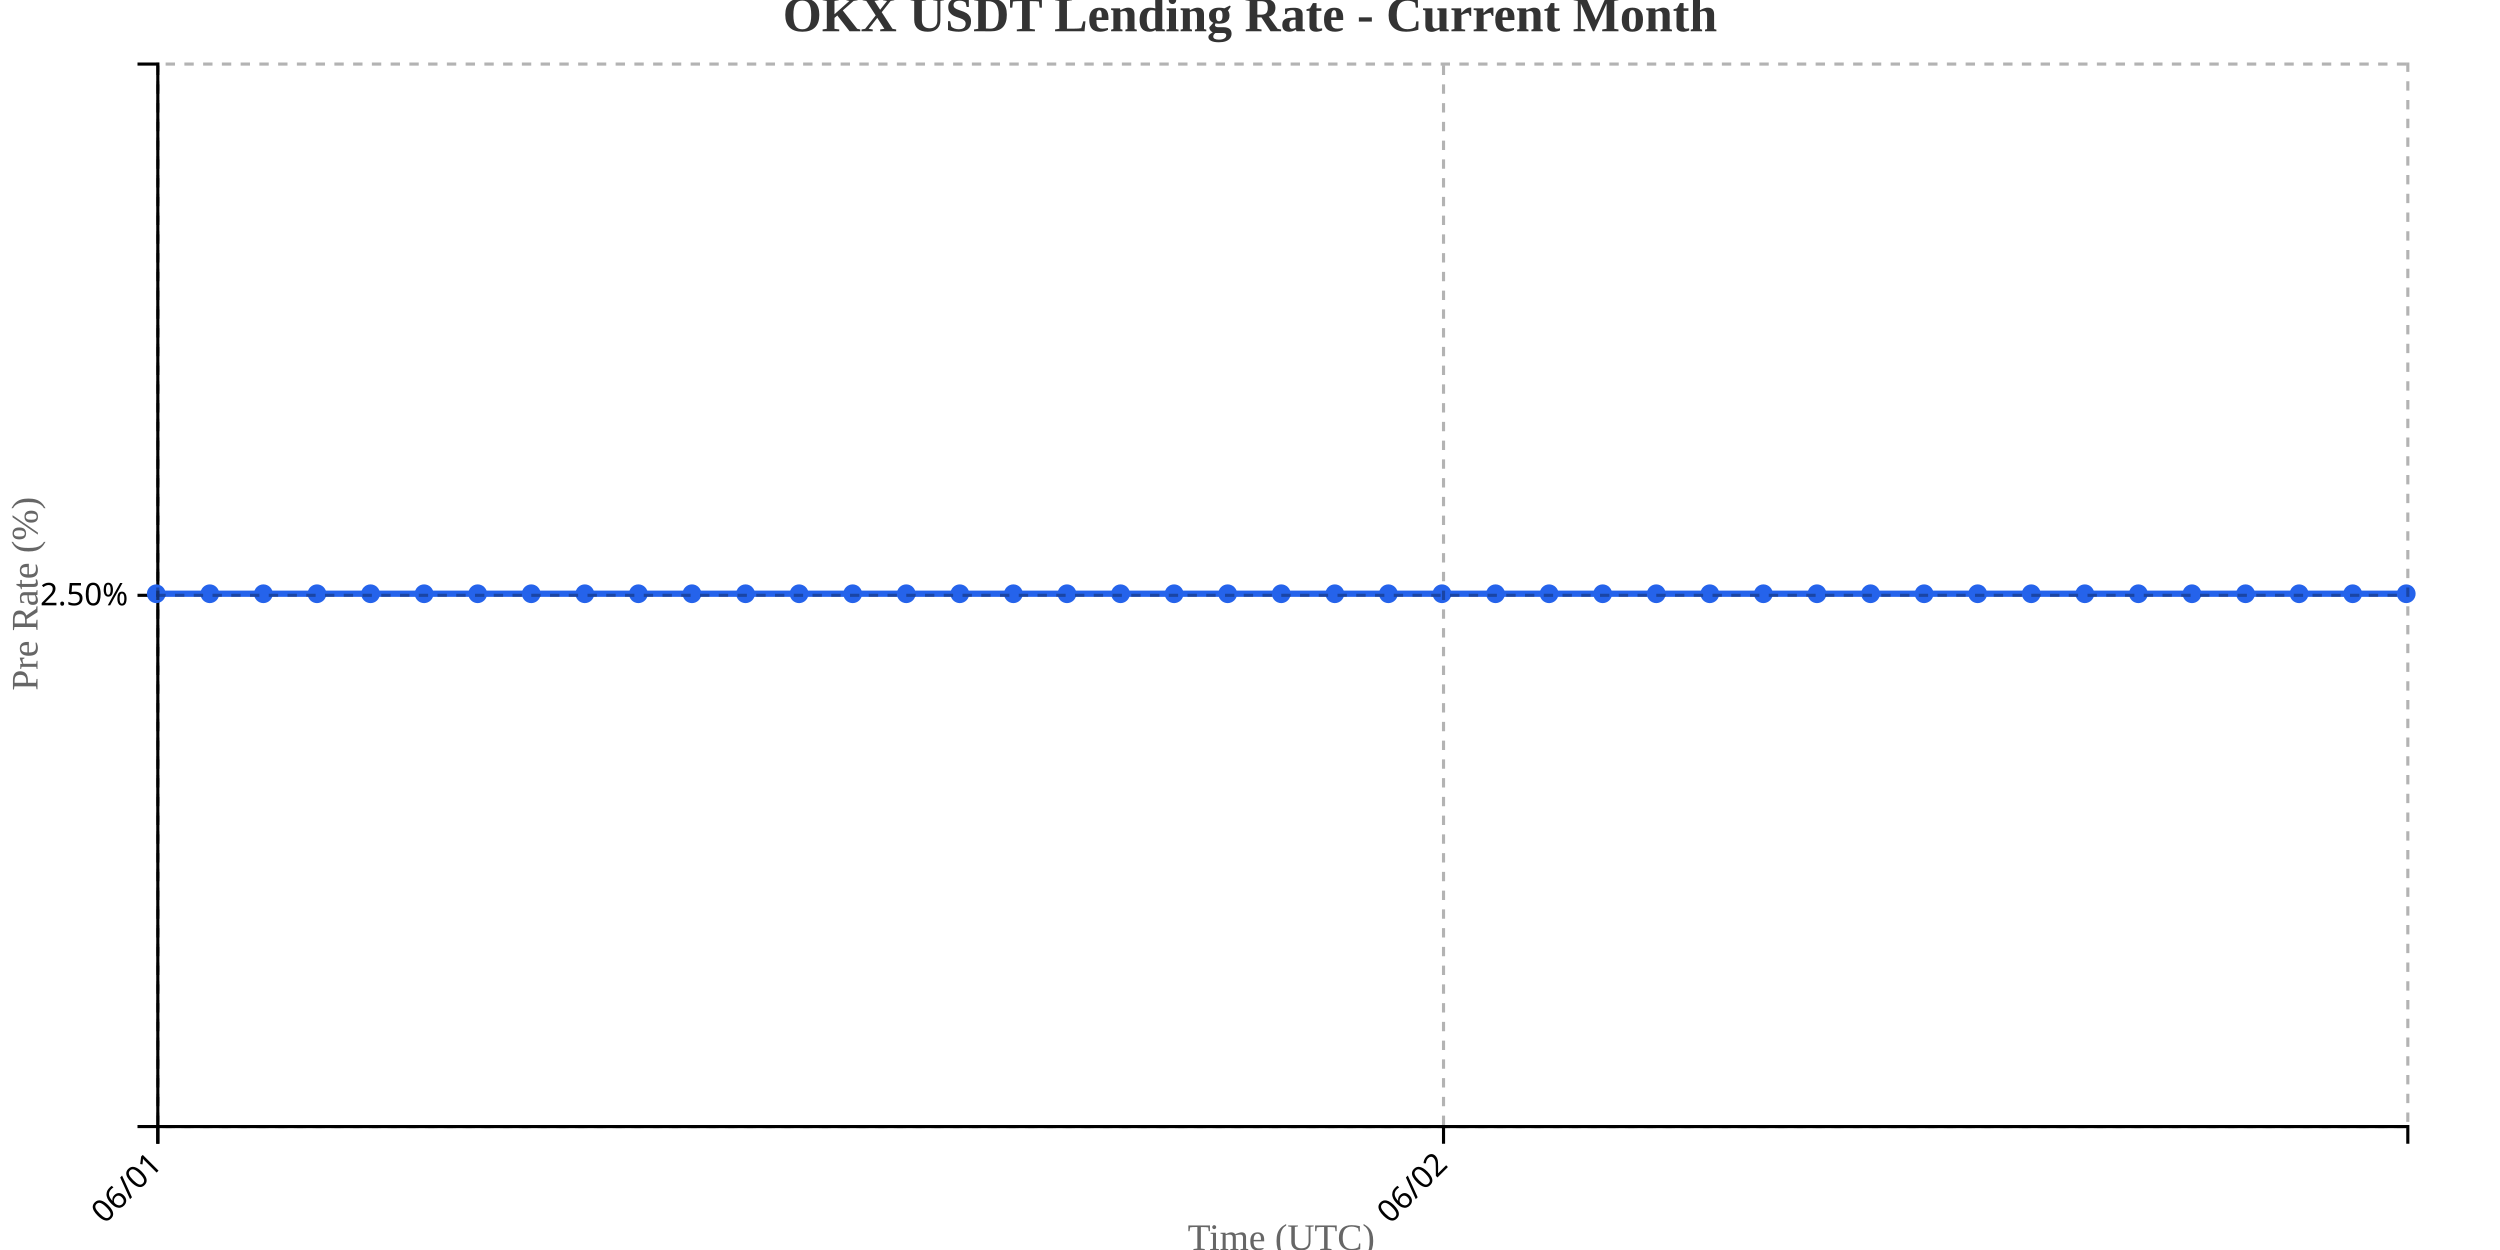
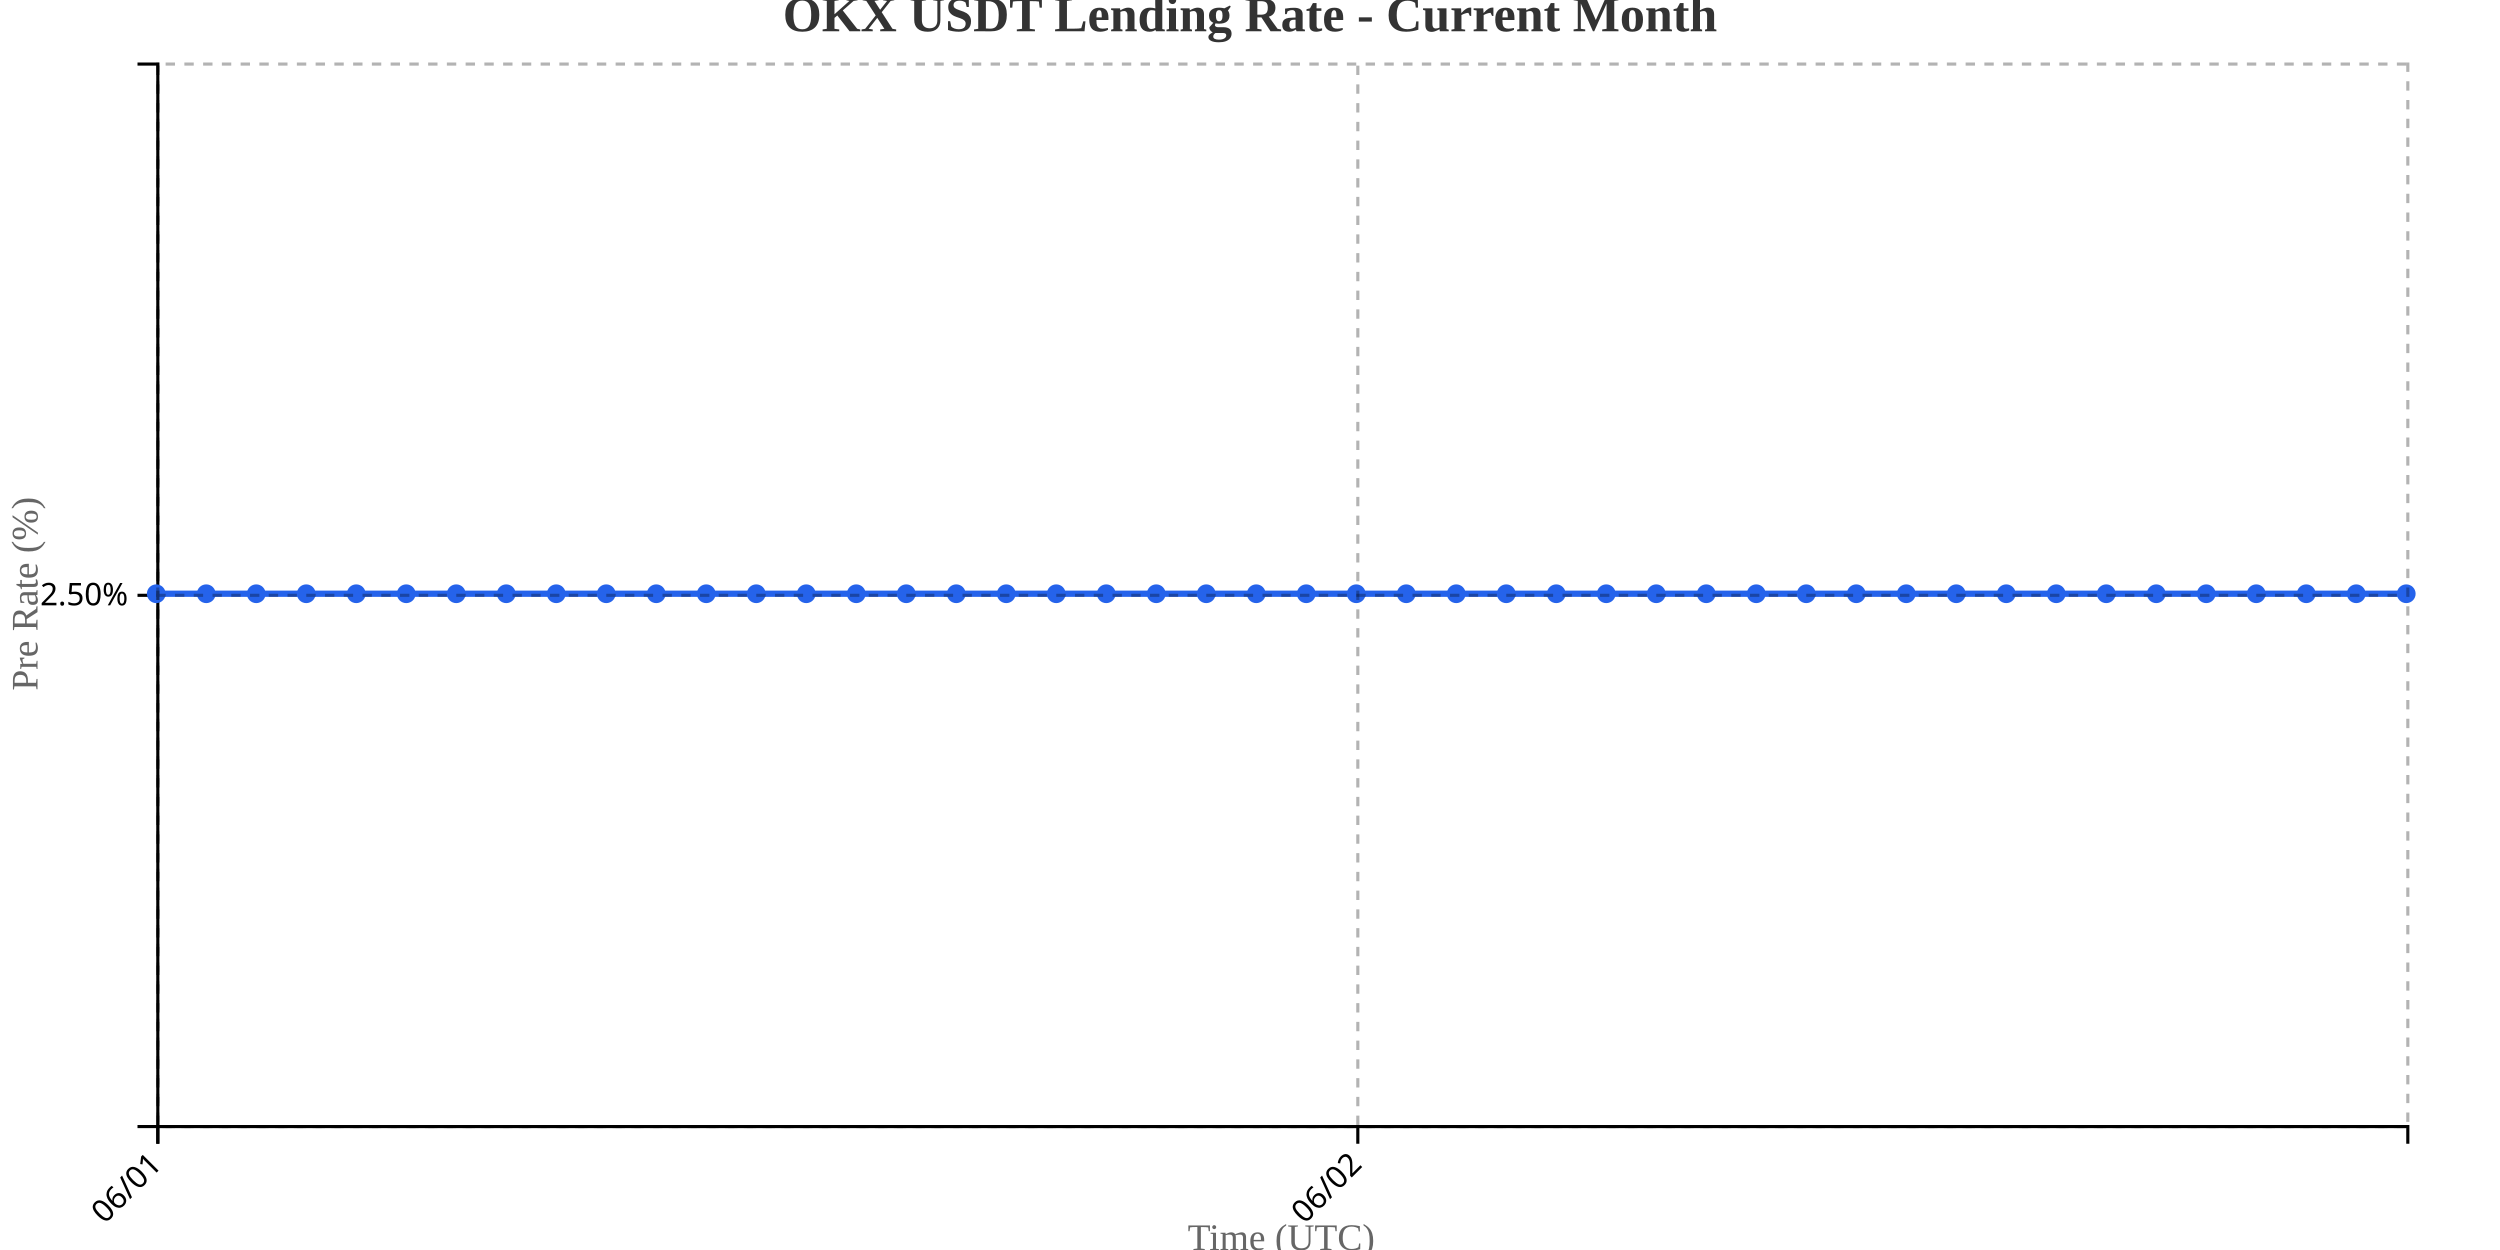
<svg xmlns="http://www.w3.org/2000/svg" width="800" height="400">
  <g transform="translate(50,20)">
    <g transform="translate(0,340)" fill="none" font-size="10" font-family="sans-serif" text-anchor="middle">
      <path class="domain" stroke="currentColor" d="M0.5,6V0.5H720.5V6" />
      <g class="tick" opacity="1" transform="translate(0.5,0)">
        <line stroke="currentColor" y2="6" />
        <text fill="currentColor" y="9" dy=".15em" style="text-anchor: end;" dx="-.8em" transform="rotate(-45)">06/01</text>
      </g>
-       <g class="tick" opacity="1" transform="translate(411.9286,0)">
+       <g class="tick" opacity="1" transform="translate(384.5,0)">
        <line stroke="currentColor" y2="6" />
        <text fill="currentColor" y="9" dy=".15em" style="text-anchor: end;" dx="-.8em" transform="rotate(-45)">06/02</text>
      </g>
    </g>
    <g fill="none" font-size="10" font-family="sans-serif" text-anchor="end">
      <path class="domain" stroke="currentColor" d="M-6,340.5H0.5V0.5H-6" />
      <g class="tick" opacity="1" transform="translate(0,170.5)">
        <line stroke="currentColor" x2="-6" />
        <text fill="currentColor" x="-9" dy="0.32em">2.50%</text>
      </g>
    </g>
    <text transform="rotate(-90)" y="-50" x="-170" dy="1em" style="text-anchor: middle; font-size: 12px; fill: #666;">Pre Rate (%)</text>
    <text transform="translate(360, 380)" style="text-anchor: middle; font-size: 12px; fill: #666;">Time (UTC)</text>
-     <path fill="none" stroke="#2563eb" stroke-width="2" d="M0,170C5.714,170,11.429,170,17.143,170C22.857,170,28.571,170,34.286,170C40,170,45.714,170,51.429,170C57.143,170,62.857,170,68.571,170C74.286,170,80,170,85.714,170C91.429,170,97.143,170,102.857,170C108.571,170,114.286,170,120,170C125.714,170,131.429,170,137.143,170C142.857,170,148.571,170,154.286,170C160,170,165.714,170,171.429,170C177.143,170,182.857,170,188.571,170C194.286,170,200,170,205.714,170C211.429,170,217.143,170,222.857,170C228.571,170,234.286,170,240,170C245.714,170,251.429,170,257.143,170C262.857,170,268.571,170,274.286,170C280,170,285.714,170,291.429,170C297.143,170,302.857,170,308.571,170C314.286,170,320,170,325.714,170C331.429,170,337.143,170,342.857,170C348.571,170,354.286,170,360,170C365.714,170,371.429,170,377.143,170C382.857,170,388.571,170,394.286,170C400,170,405.714,170,411.429,170C417.143,170,422.857,170,428.571,170C434.286,170,440,170,445.714,170C451.429,170,457.143,170,462.857,170C468.571,170,474.286,170,480,170C485.714,170,491.429,170,497.143,170C502.857,170,508.571,170,514.286,170C520,170,525.714,170,531.429,170C537.143,170,542.857,170,548.571,170C554.286,170,560,170,565.714,170C571.429,170,577.143,170,582.857,170C588.571,170,594.286,170,600,170C605.714,170,611.429,170,617.143,170C622.857,170,628.571,170,634.286,170C640,170,645.714,170,651.429,170C657.143,170,662.857,170,668.571,170C674.286,170,680,170,685.714,170C691.429,170,697.143,170,702.857,170C708.571,170,714.286,170,720,170" />
+     <path fill="none" stroke="#2563eb" stroke-width="2" d="M0,170C5.333,170,10.667,170,16,170C21.333,170,26.667,170,32,170C37.333,170,42.667,170,48,170C53.333,170,58.667,170,64,170C69.333,170,74.667,170,80,170C85.333,170,90.667,170,96,170C101.333,170,106.667,170,112,170C117.333,170,122.667,170,128,170C133.333,170,138.667,170,144,170C149.333,170,154.667,170,160,170C165.333,170,170.667,170,176,170C181.333,170,186.667,170,192,170C197.333,170,202.667,170,208,170C213.333,170,218.667,170,224,170C229.333,170,234.667,170,240,170C245.333,170,250.667,170,256,170C261.333,170,266.667,170,272,170C277.333,170,282.667,170,288,170C293.333,170,298.667,170,304,170C309.333,170,314.667,170,320,170C325.333,170,330.667,170,336,170C341.333,170,346.667,170,352,170C357.333,170,362.667,170,368,170C373.333,170,378.667,170,384,170C389.333,170,394.667,170,400,170C405.333,170,410.667,170,416,170C421.333,170,426.667,170,432,170C437.333,170,442.667,170,448,170C453.333,170,458.667,170,464,170C469.333,170,474.667,170,480,170C485.333,170,490.667,170,496,170C501.333,170,506.667,170,512,170C517.333,170,522.667,170,528,170C533.333,170,538.667,170,544,170C549.333,170,554.667,170,560,170C565.333,170,570.667,170,576,170C581.333,170,586.667,170,592,170C597.333,170,602.667,170,608,170C613.333,170,618.667,170,624,170C629.333,170,634.667,170,640,170C645.333,170,650.667,170,656,170C661.333,170,666.667,170,672,170C677.333,170,682.667,170,688,170C693.333,170,698.667,170,704,170C709.333,170,714.667,170,720,170" />
    <circle class="dot" cx="0" cy="170" r="3" fill="#2563eb" />
-     <circle class="dot" cx="17.143" cy="170" r="3" fill="#2563eb" />
-     <circle class="dot" cx="34.286" cy="170" r="3" fill="#2563eb" />
-     <circle class="dot" cx="51.429" cy="170" r="3" fill="#2563eb" />
-     <circle class="dot" cx="68.571" cy="170" r="3" fill="#2563eb" />
-     <circle class="dot" cx="85.714" cy="170" r="3" fill="#2563eb" />
-     <circle class="dot" cx="102.857" cy="170" r="3" fill="#2563eb" />
-     <circle class="dot" cx="120" cy="170" r="3" fill="#2563eb" />
-     <circle class="dot" cx="137.143" cy="170" r="3" fill="#2563eb" />
-     <circle class="dot" cx="154.286" cy="170" r="3" fill="#2563eb" />
-     <circle class="dot" cx="171.429" cy="170" r="3" fill="#2563eb" />
-     <circle class="dot" cx="188.571" cy="170" r="3" fill="#2563eb" />
-     <circle class="dot" cx="205.714" cy="170" r="3" fill="#2563eb" />
-     <circle class="dot" cx="222.857" cy="170" r="3" fill="#2563eb" />
+     <circle class="dot" cx="16" cy="170" r="3" fill="#2563eb" />
+     <circle class="dot" cx="32" cy="170" r="3" fill="#2563eb" />
+     <circle class="dot" cx="48" cy="170" r="3" fill="#2563eb" />
+     <circle class="dot" cx="64" cy="170" r="3" fill="#2563eb" />
+     <circle class="dot" cx="80" cy="170" r="3" fill="#2563eb" />
+     <circle class="dot" cx="96" cy="170" r="3" fill="#2563eb" />
+     <circle class="dot" cx="112" cy="170" r="3" fill="#2563eb" />
+     <circle class="dot" cx="128" cy="170" r="3" fill="#2563eb" />
+     <circle class="dot" cx="144" cy="170" r="3" fill="#2563eb" />
+     <circle class="dot" cx="160" cy="170" r="3" fill="#2563eb" />
+     <circle class="dot" cx="176" cy="170" r="3" fill="#2563eb" />
+     <circle class="dot" cx="192" cy="170" r="3" fill="#2563eb" />
+     <circle class="dot" cx="208" cy="170" r="3" fill="#2563eb" />
+     <circle class="dot" cx="224" cy="170" r="3" fill="#2563eb" />
    <circle class="dot" cx="240" cy="170" r="3" fill="#2563eb" />
-     <circle class="dot" cx="257.143" cy="170" r="3" fill="#2563eb" />
-     <circle class="dot" cx="274.286" cy="170" r="3" fill="#2563eb" />
-     <circle class="dot" cx="291.429" cy="170" r="3" fill="#2563eb" />
-     <circle class="dot" cx="308.571" cy="170" r="3" fill="#2563eb" />
-     <circle class="dot" cx="325.714" cy="170" r="3" fill="#2563eb" />
-     <circle class="dot" cx="342.857" cy="170" r="3" fill="#2563eb" />
-     <circle class="dot" cx="360" cy="170" r="3" fill="#2563eb" />
-     <circle class="dot" cx="377.143" cy="170" r="3" fill="#2563eb" />
-     <circle class="dot" cx="394.286" cy="170" r="3" fill="#2563eb" />
-     <circle class="dot" cx="411.429" cy="170" r="3" fill="#2563eb" />
-     <circle class="dot" cx="428.571" cy="170" r="3" fill="#2563eb" />
-     <circle class="dot" cx="445.714" cy="170" r="3" fill="#2563eb" />
-     <circle class="dot" cx="462.857" cy="170" r="3" fill="#2563eb" />
+     <circle class="dot" cx="256" cy="170" r="3" fill="#2563eb" />
+     <circle class="dot" cx="272" cy="170" r="3" fill="#2563eb" />
+     <circle class="dot" cx="288" cy="170" r="3" fill="#2563eb" />
+     <circle class="dot" cx="304" cy="170" r="3" fill="#2563eb" />
+     <circle class="dot" cx="320" cy="170" r="3" fill="#2563eb" />
+     <circle class="dot" cx="336" cy="170" r="3" fill="#2563eb" />
+     <circle class="dot" cx="352" cy="170" r="3" fill="#2563eb" />
+     <circle class="dot" cx="368" cy="170" r="3" fill="#2563eb" />
+     <circle class="dot" cx="384" cy="170" r="3" fill="#2563eb" />
+     <circle class="dot" cx="400" cy="170" r="3" fill="#2563eb" />
+     <circle class="dot" cx="416" cy="170" r="3" fill="#2563eb" />
+     <circle class="dot" cx="432" cy="170" r="3" fill="#2563eb" />
+     <circle class="dot" cx="448" cy="170" r="3" fill="#2563eb" />
+     <circle class="dot" cx="464" cy="170" r="3" fill="#2563eb" />
    <circle class="dot" cx="480" cy="170" r="3" fill="#2563eb" />
-     <circle class="dot" cx="497.143" cy="170" r="3" fill="#2563eb" />
-     <circle class="dot" cx="514.286" cy="170" r="3" fill="#2563eb" />
-     <circle class="dot" cx="531.429" cy="170" r="3" fill="#2563eb" />
-     <circle class="dot" cx="548.571" cy="170" r="3" fill="#2563eb" />
-     <circle class="dot" cx="565.714" cy="170" r="3" fill="#2563eb" />
-     <circle class="dot" cx="582.857" cy="170" r="3" fill="#2563eb" />
-     <circle class="dot" cx="600" cy="170" r="3" fill="#2563eb" />
-     <circle class="dot" cx="617.143" cy="170" r="3" fill="#2563eb" />
-     <circle class="dot" cx="634.286" cy="170" r="3" fill="#2563eb" />
-     <circle class="dot" cx="651.429" cy="170" r="3" fill="#2563eb" />
-     <circle class="dot" cx="668.571" cy="170" r="3" fill="#2563eb" />
-     <circle class="dot" cx="685.714" cy="170" r="3" fill="#2563eb" />
-     <circle class="dot" cx="702.857" cy="170" r="3" fill="#2563eb" />
+     <circle class="dot" cx="496" cy="170" r="3" fill="#2563eb" />
+     <circle class="dot" cx="512" cy="170" r="3" fill="#2563eb" />
+     <circle class="dot" cx="528" cy="170" r="3" fill="#2563eb" />
+     <circle class="dot" cx="544" cy="170" r="3" fill="#2563eb" />
+     <circle class="dot" cx="560" cy="170" r="3" fill="#2563eb" />
+     <circle class="dot" cx="576" cy="170" r="3" fill="#2563eb" />
+     <circle class="dot" cx="592" cy="170" r="3" fill="#2563eb" />
+     <circle class="dot" cx="608" cy="170" r="3" fill="#2563eb" />
+     <circle class="dot" cx="624" cy="170" r="3" fill="#2563eb" />
+     <circle class="dot" cx="640" cy="170" r="3" fill="#2563eb" />
+     <circle class="dot" cx="656" cy="170" r="3" fill="#2563eb" />
+     <circle class="dot" cx="672" cy="170" r="3" fill="#2563eb" />
+     <circle class="dot" cx="688" cy="170" r="3" fill="#2563eb" />
+     <circle class="dot" cx="704" cy="170" r="3" fill="#2563eb" />
    <circle class="dot" cx="720" cy="170" r="3" fill="#2563eb" />
    <g class="grid" transform="translate(0,340)" fill="none" font-size="10" font-family="sans-serif" text-anchor="middle" style="stroke-dasharray: 3,3; opacity: 0.3;">
      <path class="domain" stroke="currentColor" d="M0.5,-340V0.5H720.5V-340" />
      <g class="tick" opacity="1" transform="translate(0.5,0)">
        <line stroke="currentColor" y2="-340" />
        <text fill="currentColor" y="3" dy="0.71em" />
      </g>
-       <g class="tick" opacity="1" transform="translate(411.9286,0)">
+       <g class="tick" opacity="1" transform="translate(384.5,0)">
        <line stroke="currentColor" y2="-340" />
        <text fill="currentColor" y="3" dy="0.71em" />
      </g>
    </g>
    <g class="grid" fill="none" font-size="10" font-family="sans-serif" text-anchor="end" style="stroke-dasharray: 3,3; opacity: 0.3;">
      <path class="domain" stroke="currentColor" d="M720,340.5H0.5V0.5H720" />
      <g class="tick" opacity="1" transform="translate(0,170.5)">
        <line stroke="currentColor" x2="720" />
        <text fill="currentColor" x="-3" dy="0.32em" />
      </g>
    </g>
  </g>
  <text x="400" y="10" text-anchor="middle" style="font-size: 16px; font-weight: bold; fill: #333;">OKX USDT Lending Rate - Current Month</text>
</svg>
